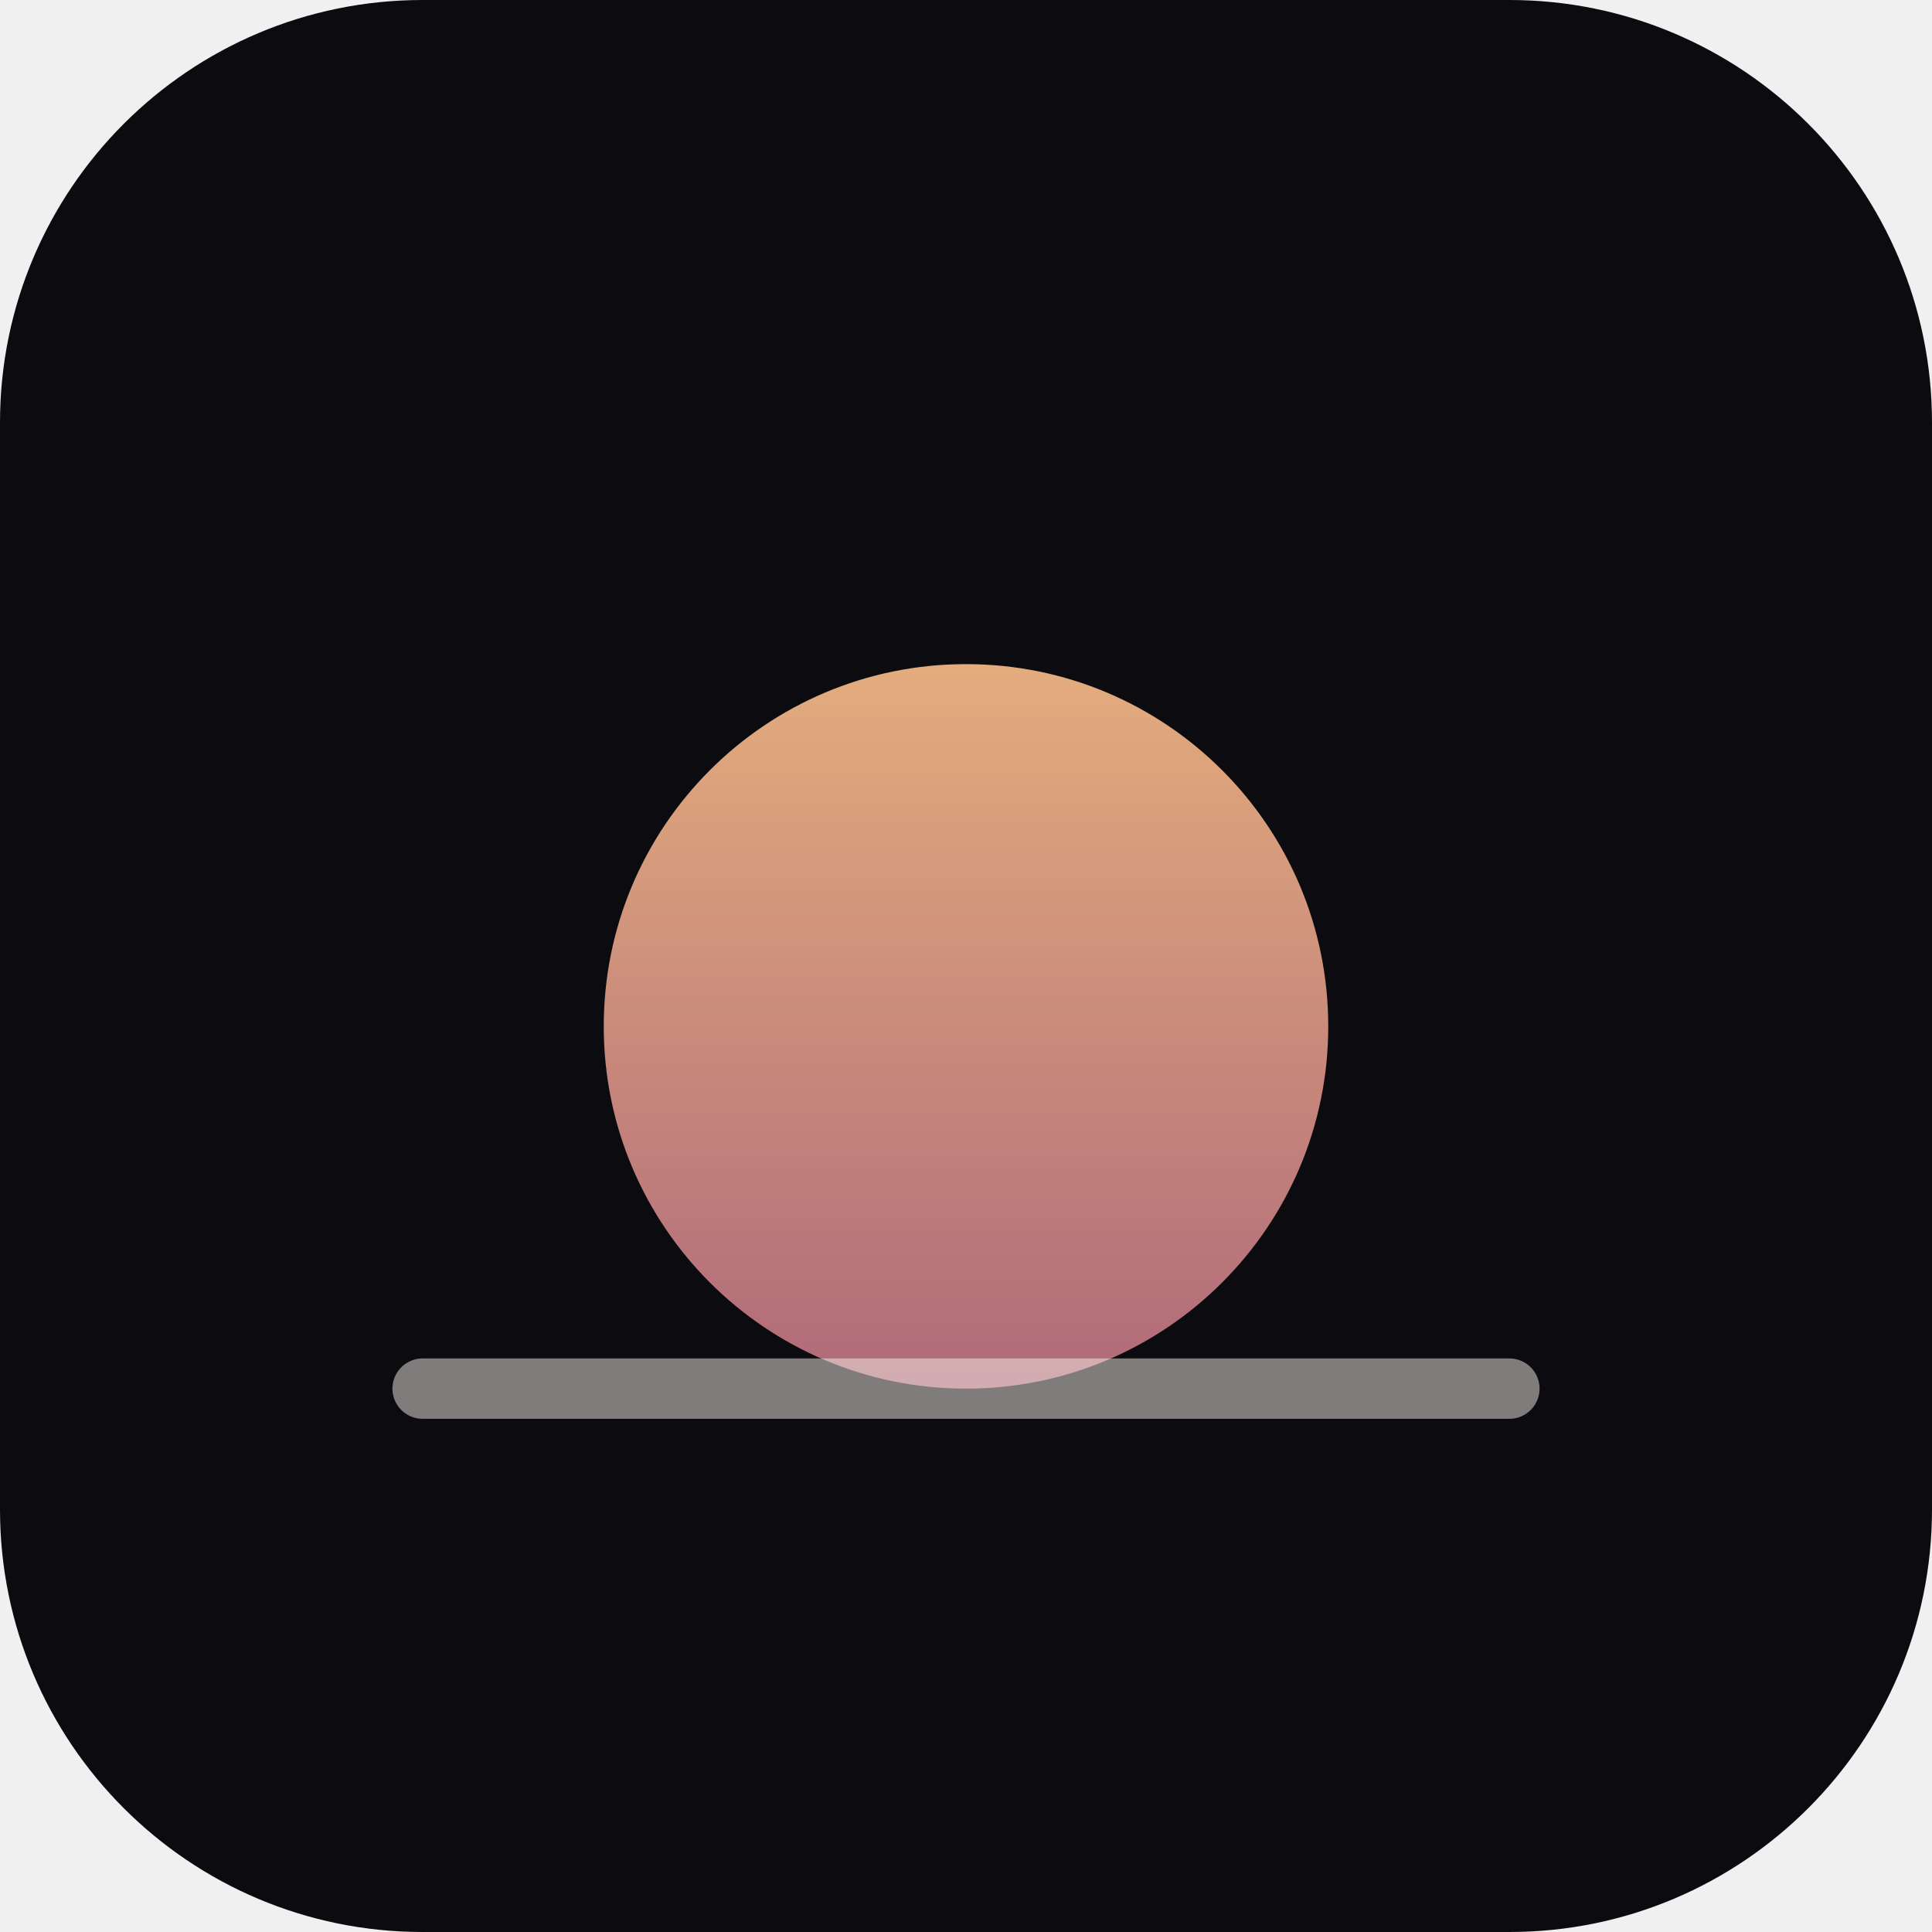
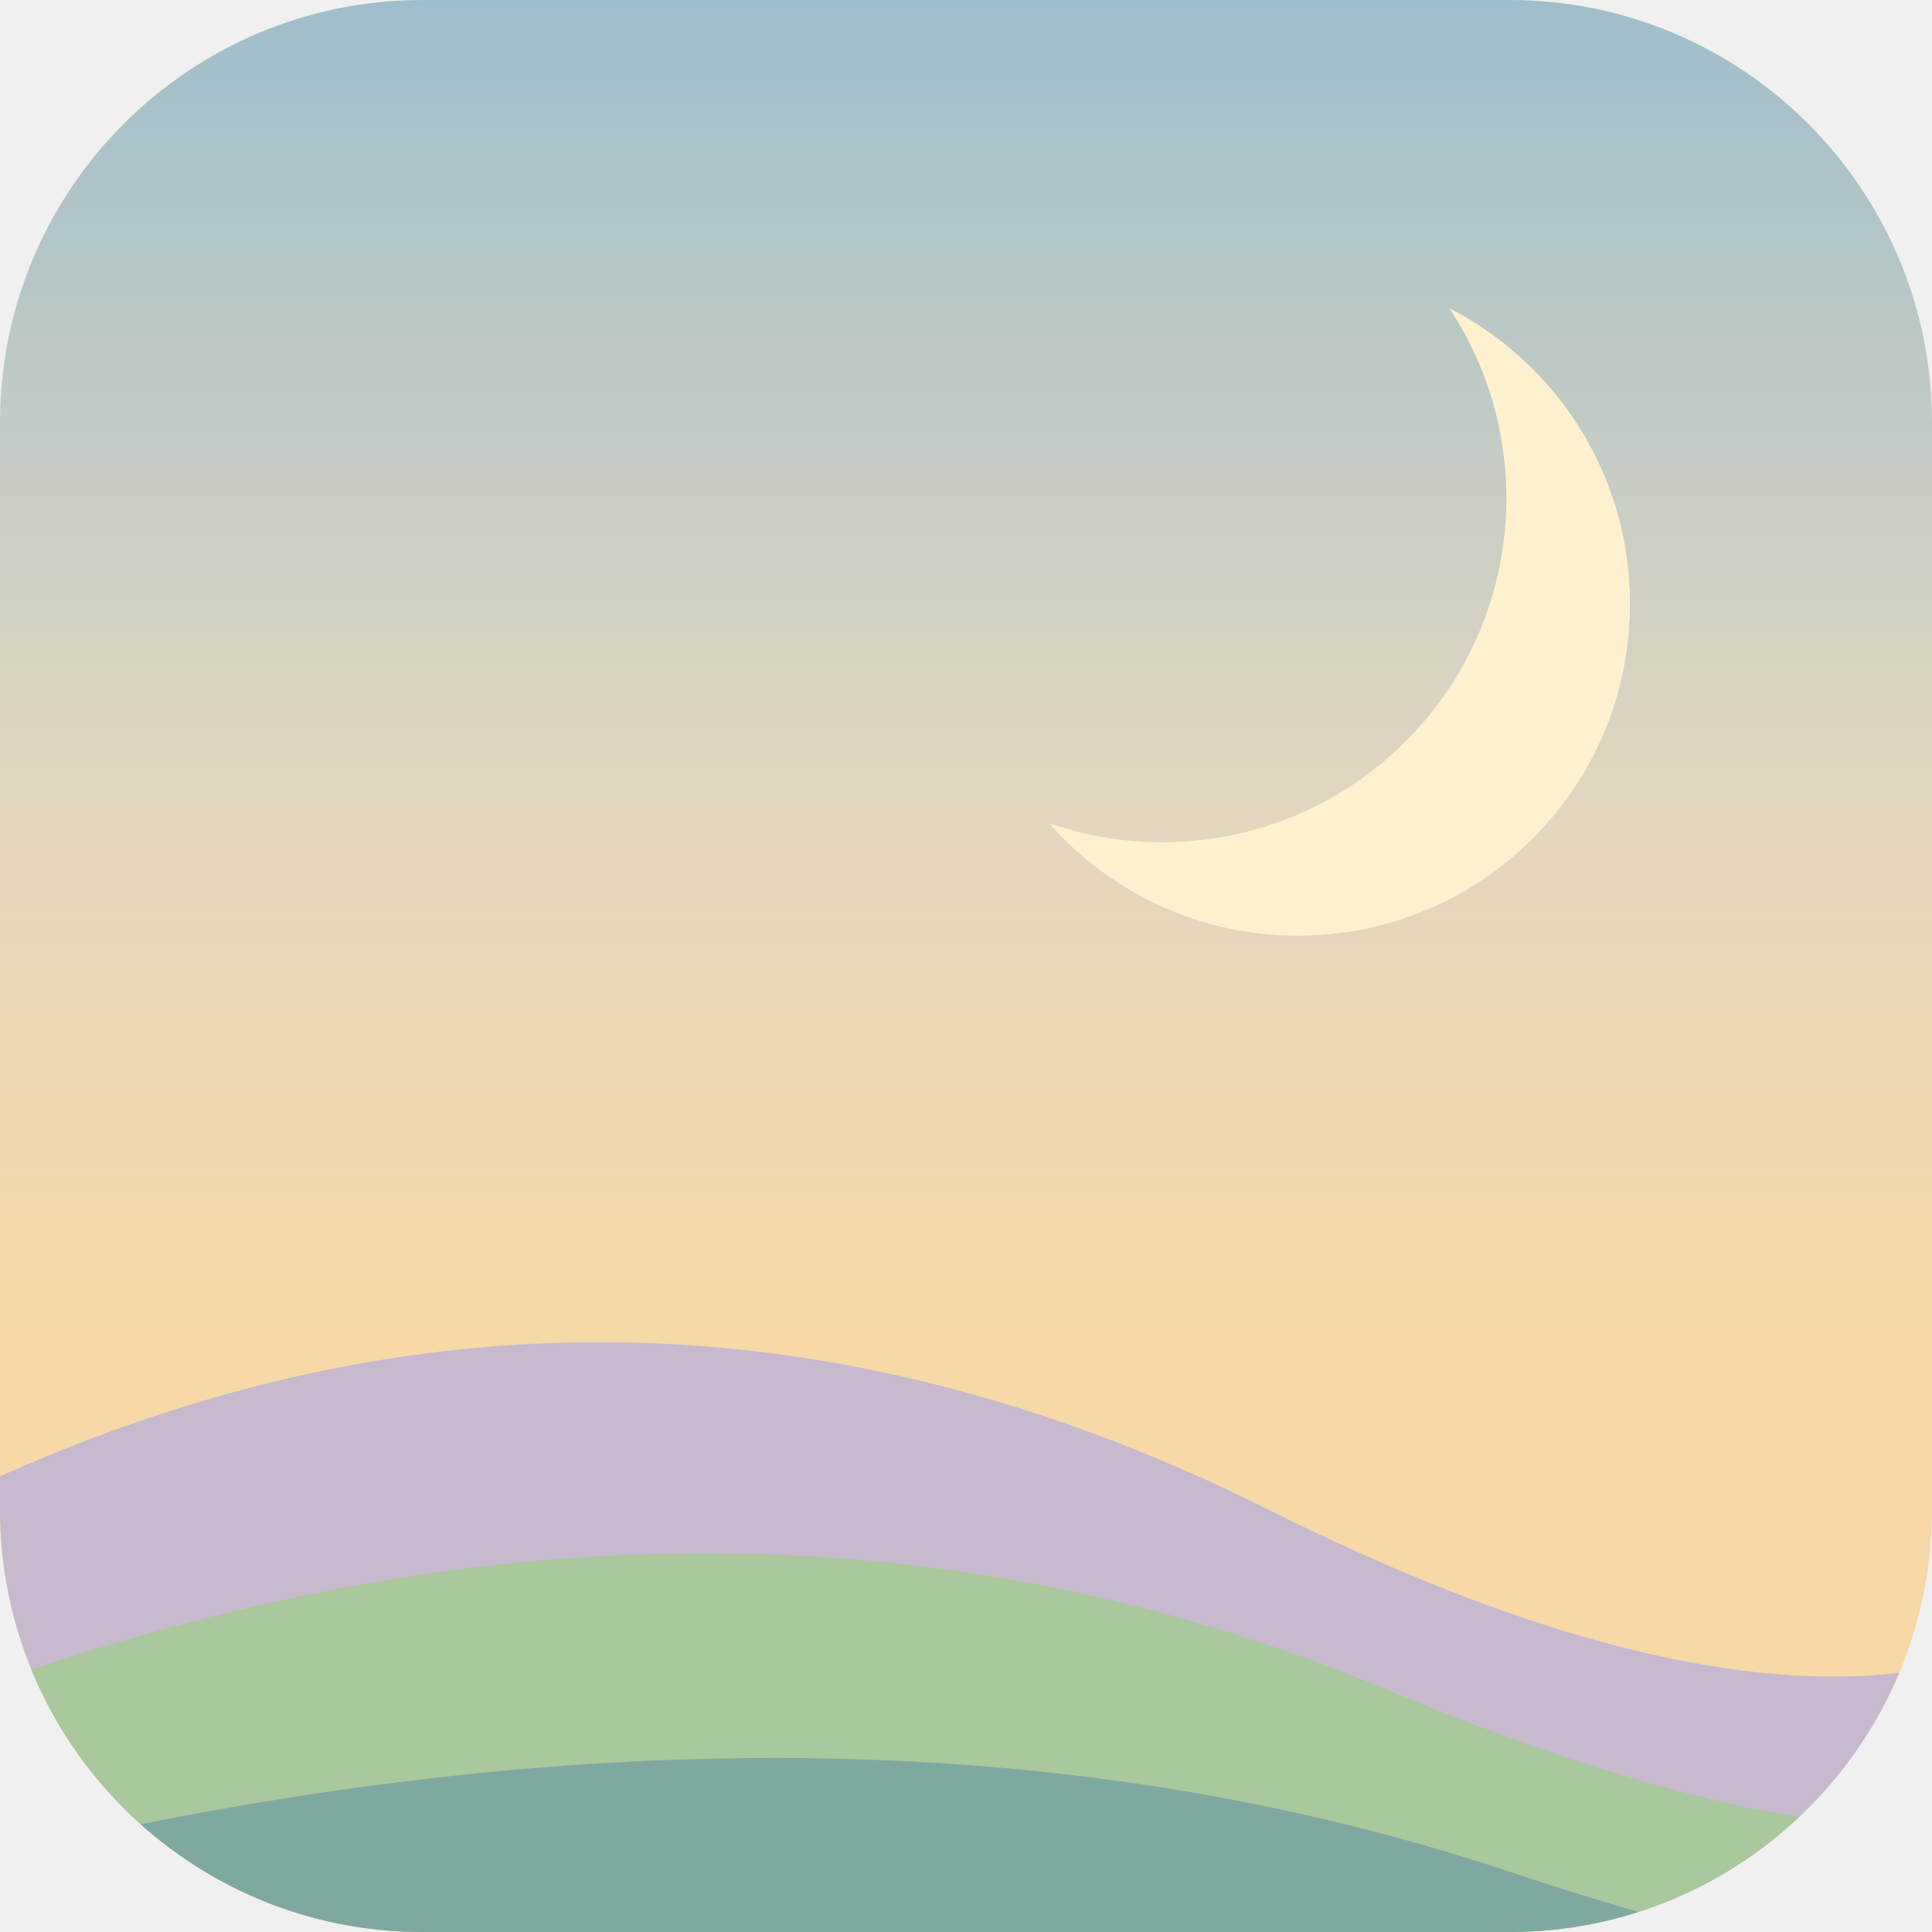
<svg xmlns="http://www.w3.org/2000/svg" width="64" height="64" viewBox="0 0 64 64" fill="none">
-   <rect width="64" height="64" rx="14" fill="#0B0B10" />
  <defs>
-     <linearGradient id="sun" x1="32" y1="20" x2="32" y2="46" gradientUnits="userSpaceOnUse">
-       <stop stop-color="#E8B27D" />
-       <stop offset="1" stop-color="#B06A7A" />
+     <linearGradient id="sky" x1="32" y1="0" x2="32" y2="64" gradientUnits="userSpaceOnUse">
+       <stop stop-color="#9FBECB" />
+       <stop offset="0.42" stop-color="#E3D7C0" />
+       <stop offset="0.7" stop-color="#F6D9A6" />
    </linearGradient>
+     <mask id="moon">
+       <rect width="64" height="64" fill="black" />
+       <circle cx="43" cy="20" r="11" fill="white" />
+       <circle cx="38.5" cy="16.5" r="11.4" fill="black" />
+     </mask>
+     <clipPath id="round">
+       <rect width="64" height="64" rx="14" />
+     </clipPath>
  </defs>
-   <circle cx="32" cy="34" r="12" fill="url(#sun)" />
-   <line x1="14" y1="46" x2="50" y2="46" stroke="#F4EFE6" stroke-opacity="0.5" stroke-width="2" stroke-linecap="round" />
+   <g clip-path="url(#round)">
+     <rect width="64" height="64" fill="url(#sky)" />
+     <circle cx="43" cy="20" r="11" fill="#FFF1CE" mask="url(#moon)" />
+     <path d="M-6 52 Q18 38 42 50 T74 48 V70 H-6 Z" fill="#C7B9CE" />
+     <path d="M-6 58 Q22 46 46 56 T74 54 V70 H-6 Z" fill="#A9C89B" />
+     <path d="M-6 63 Q26 54 50 62 T74 60 V70 H-6 Z" fill="#7FA9A0" />
+   </g>
</svg>
